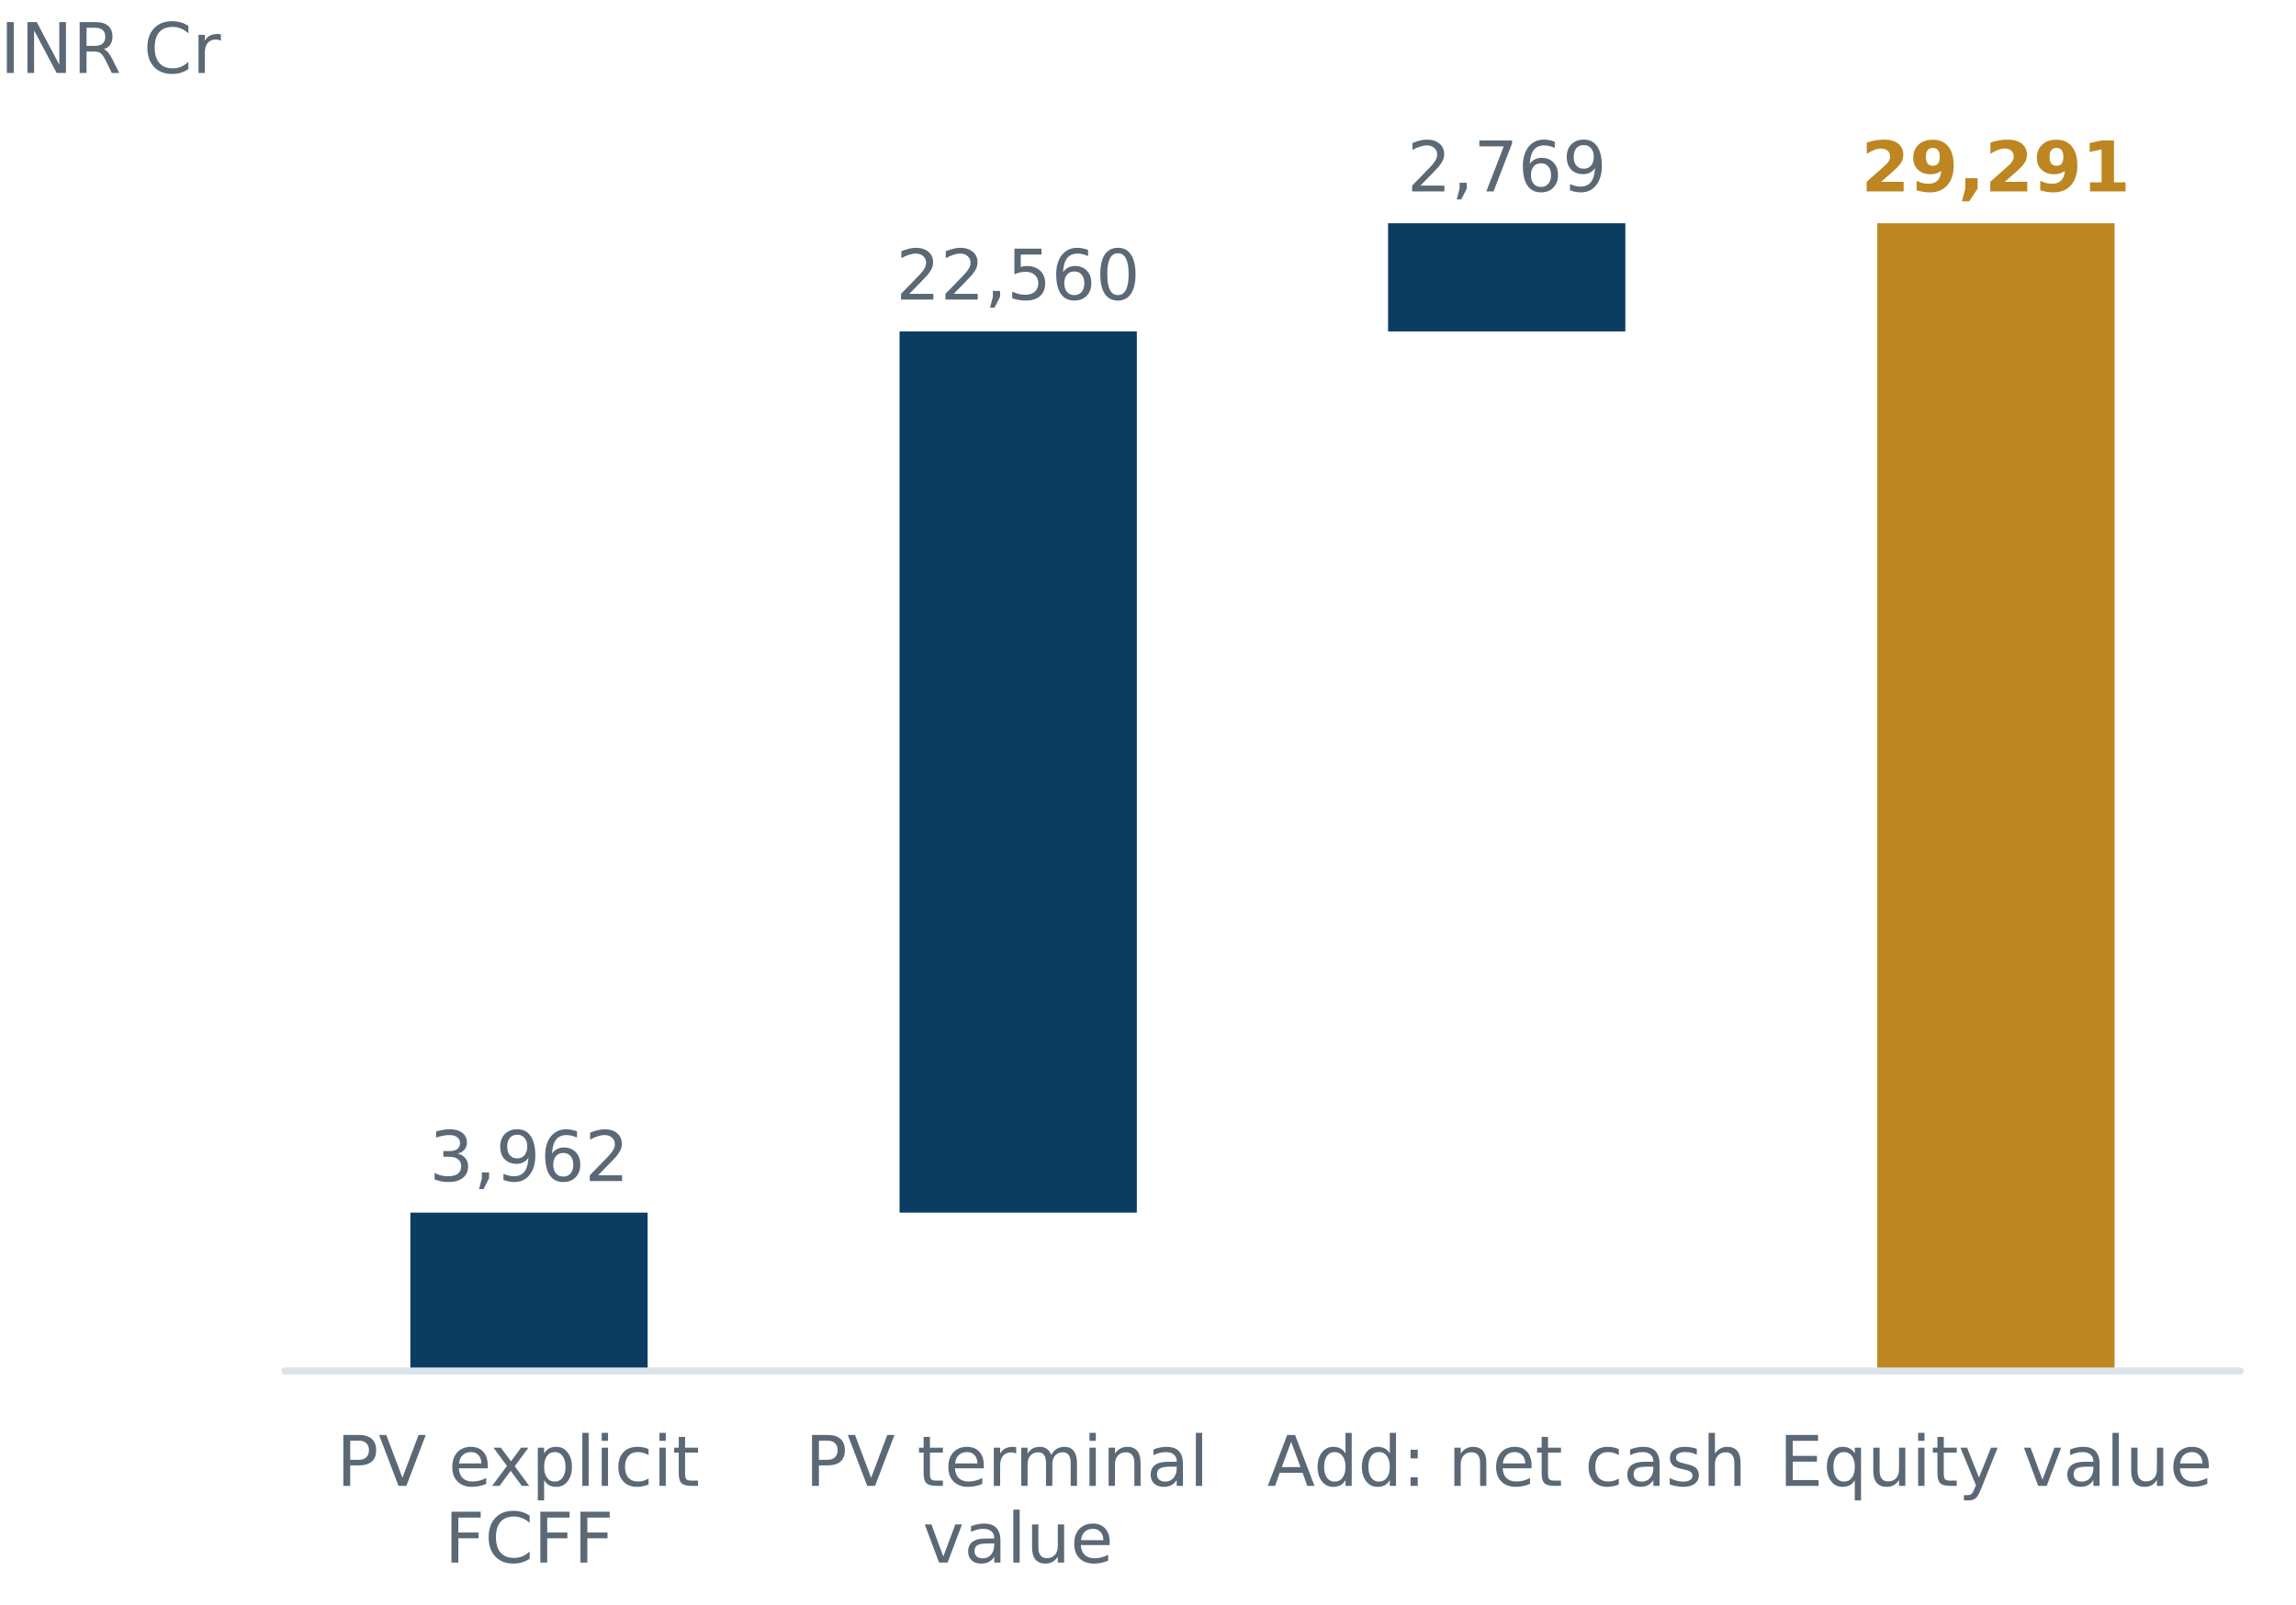
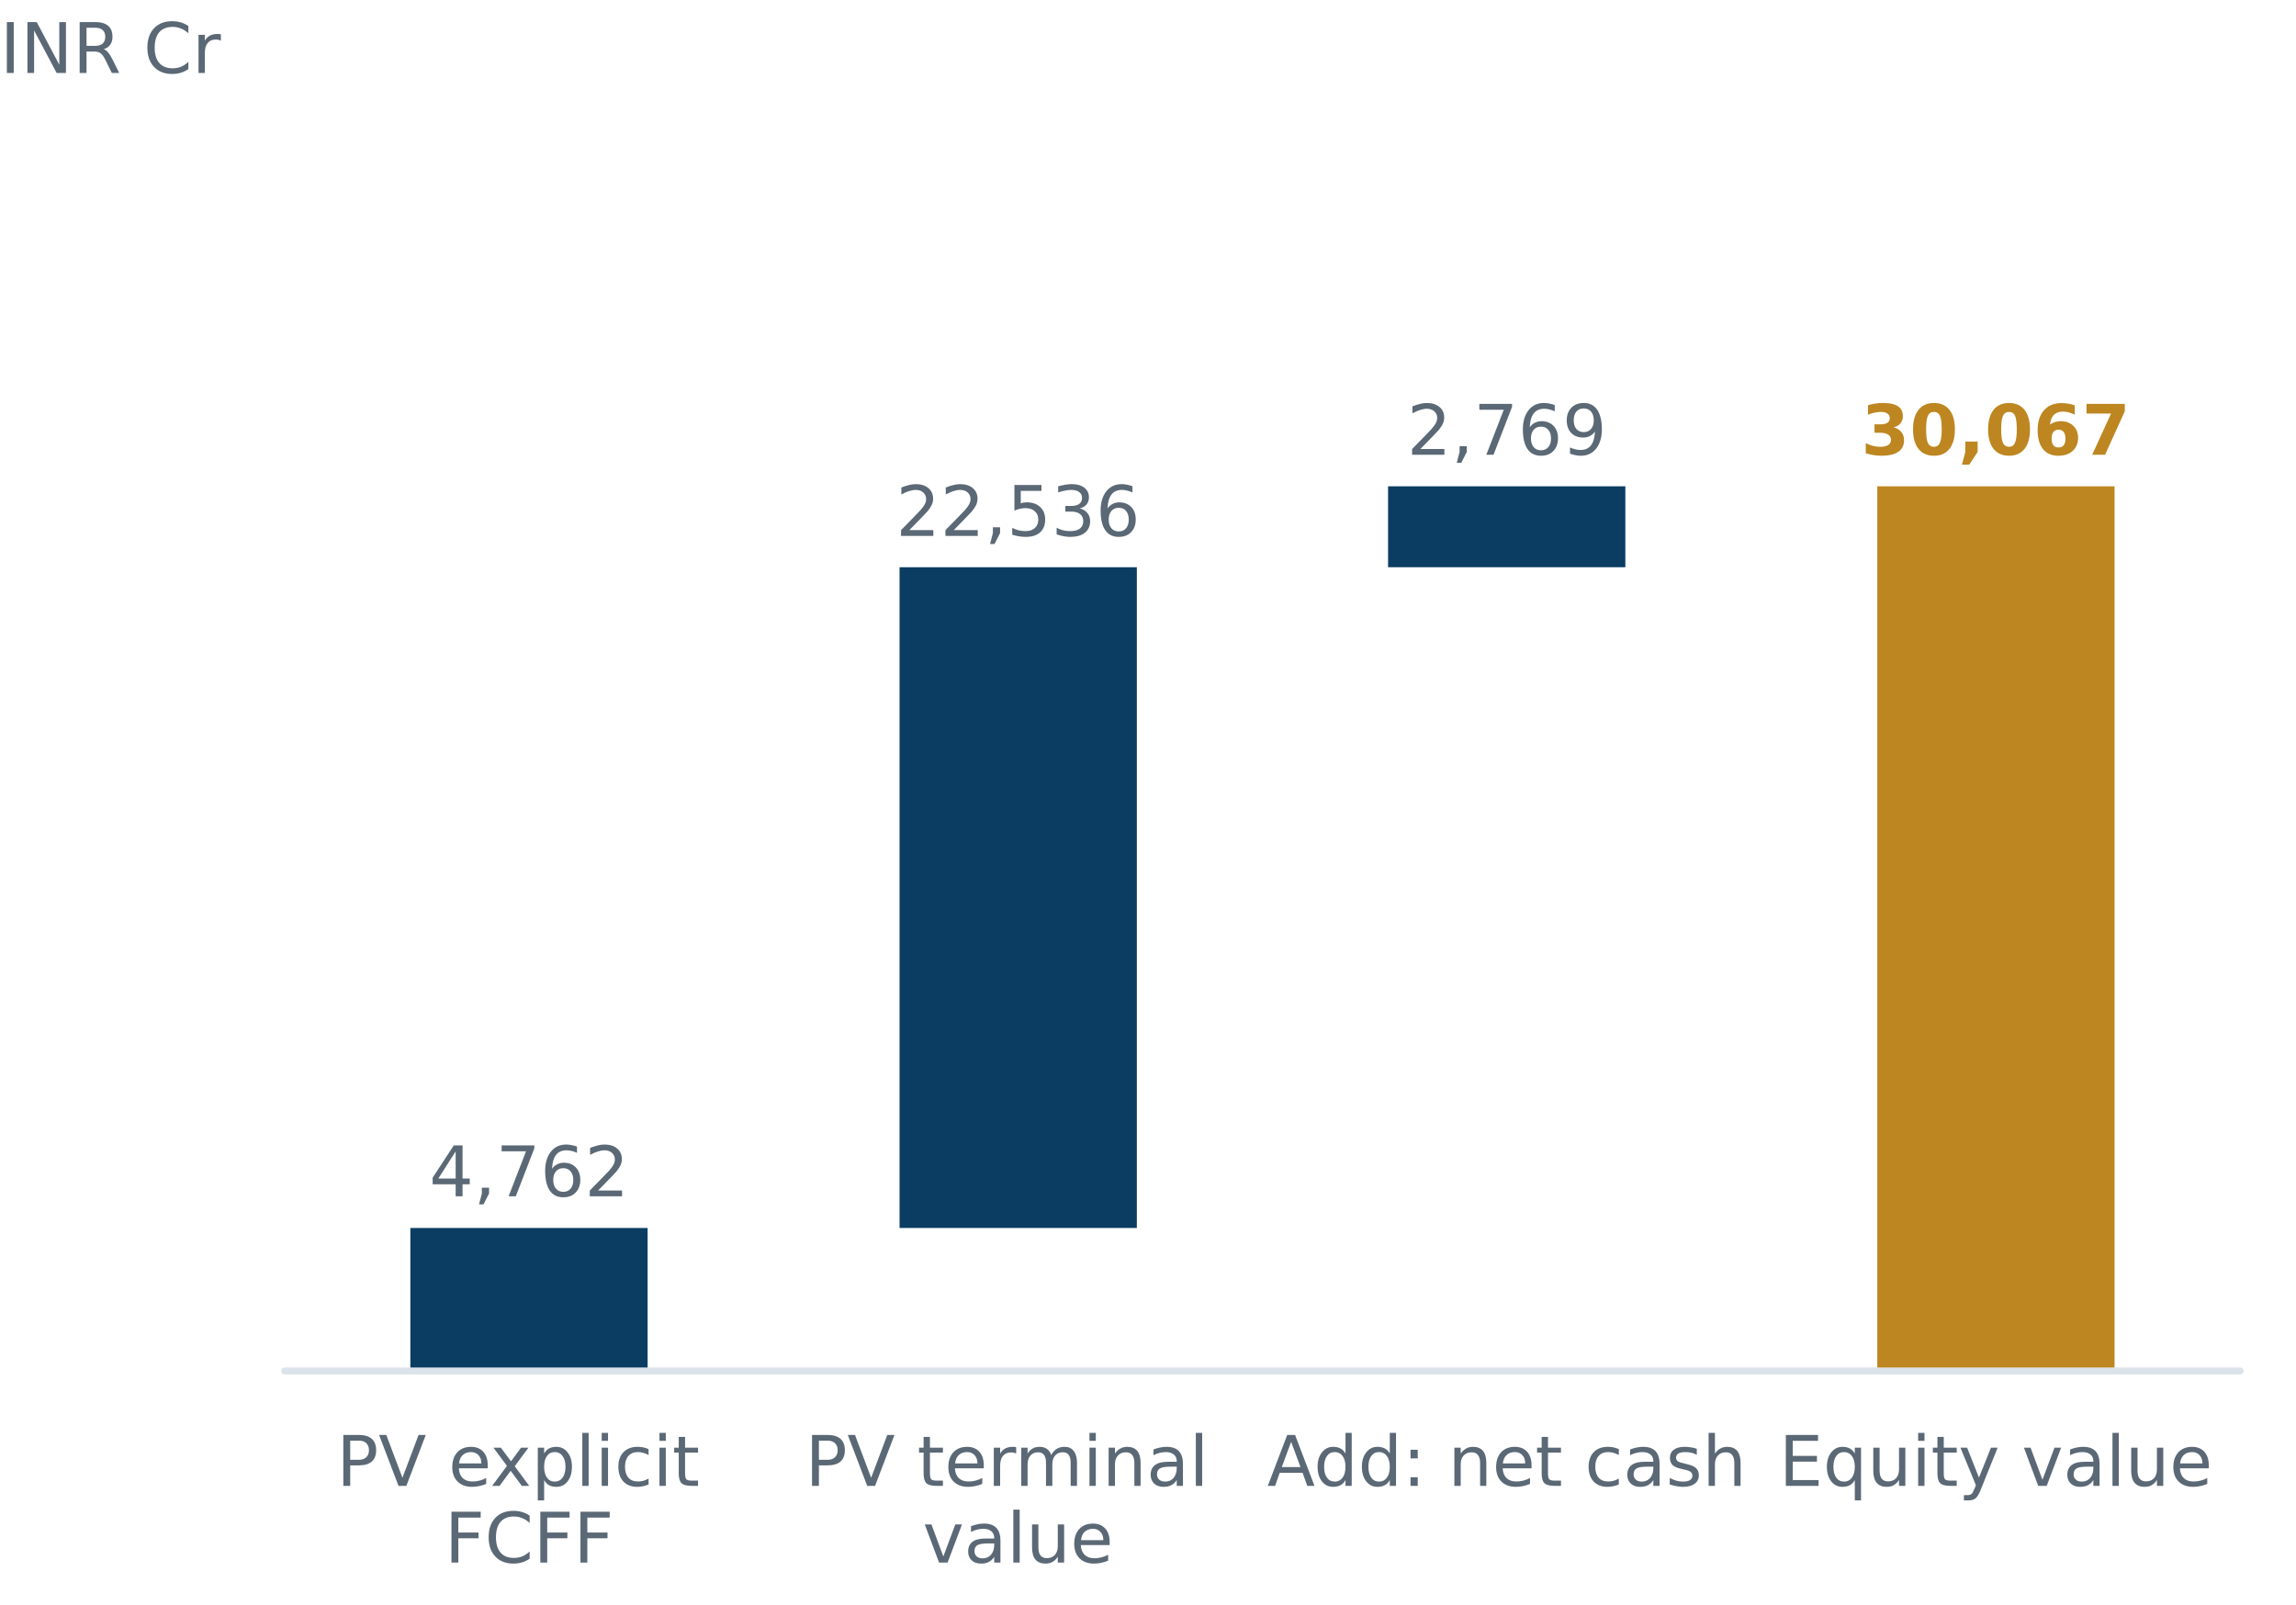
<svg xmlns="http://www.w3.org/2000/svg" preserveAspectRatio="xMidYMid meet" width="329" height="230" version="1.1" baseProfile="full" viewBox="0 0 329 230">
  <rect width="329" height="230" x="0" y="0" fill="none" />
  <text dominant-baseline="central" text-anchor="start" style="font-size:10px;font-family:Carlito, Calibri, 'DejaVu Sans', sans-serif;" xml:space="preserve" y="5" transform="translate(0 2)" fill="#5b6875">INR Cr</text>
  <path d="M40.8 196.5L321 196.5" fill="none" pointer-events="visible" stroke="#dbe3ea" stroke-linecap="round" class="zr17-cls-75" />
  <path d="M-31 0l62 0l0 22l-62 0Z" transform="translate(75.825 204)" fill="none" pointer-events="visible" class="zr17-cls-75" />
  <text dominant-baseline="central" text-anchor="middle" style="font-size:10px;font-family:Carlito, Calibri, 'DejaVu Sans', sans-serif;" xml:space="preserve" y="5.5" transform="translate(75.825 204)" fill="#5b6875">PV explicit </text>
  <text dominant-baseline="central" text-anchor="middle" style="font-size:10px;font-family:Carlito, Calibri, 'DejaVu Sans', sans-serif;" y="16.5" transform="translate(75.825 204)" fill="#5b6875">FCFF</text>
  <path d="M-31 0l62 0l0 22l-62 0Z" transform="translate(145.875 204)" fill="none" pointer-events="visible" class="zr17-cls-75" />
  <text dominant-baseline="central" text-anchor="middle" style="font-size:10px;font-family:Carlito, Calibri, 'DejaVu Sans', sans-serif;" xml:space="preserve" y="5.5" transform="translate(145.875 204)" fill="#5b6875">PV terminal </text>
  <text dominant-baseline="central" text-anchor="middle" style="font-size:10px;font-family:Carlito, Calibri, 'DejaVu Sans', sans-serif;" y="16.5" transform="translate(145.875 204)" fill="#5b6875">value</text>
  <path d="M-31 0l62 0l0 11l-62 0Z" transform="translate(215.925 204)" fill="none" pointer-events="visible" class="zr17-cls-75" />
  <text dominant-baseline="central" text-anchor="middle" style="font-size:10px;font-family:Carlito, Calibri, 'DejaVu Sans', sans-serif;" xml:space="preserve" y="5.5" transform="translate(215.925 204)" fill="#5b6875">Add: net cash</text>
  <path d="M-31 0l62 0l0 11l-62 0Z" transform="translate(285.975 204)" fill="none" pointer-events="visible" class="zr17-cls-75" />
  <text dominant-baseline="central" text-anchor="middle" style="font-size:10px;font-family:Carlito, Calibri, 'DejaVu Sans', sans-serif;" xml:space="preserve" y="5.5" transform="translate(285.975 204)" fill="#5b6875">Equity value</text>
  <path d="M58.8 196l34 0l0 0l-34 0Z" fill="none" pointer-events="visible" ecmeta_series_index="0" ecmeta_data_index="0" ecmeta_ssr_type="chart" ecmeta_silent="true" class="zr17-cls-75" />
-   <path d="M128.9 196l34 0l0 -22.2l-34 0Z" fill="none" pointer-events="visible" ecmeta_series_index="0" ecmeta_data_index="1" ecmeta_ssr_type="chart" ecmeta_silent="true" class="zr17-cls-75" />
-   <path d="M198.9 196l34 0l0 -148.5l-34 0Z" fill="none" pointer-events="visible" ecmeta_series_index="0" ecmeta_data_index="2" ecmeta_ssr_type="chart" ecmeta_silent="true" class="zr17-cls-75" />
+   <path d="M128.9 196l34 0l0 -20l-34 0Z" fill="none" pointer-events="visible" ecmeta_series_index="0" ecmeta_data_index="1" ecmeta_ssr_type="chart" ecmeta_silent="true" class="zr17-cls-75" />
+   <path d="M198.9 196l34 0l0 -114.7l-34 0Z" fill="none" pointer-events="visible" ecmeta_series_index="0" ecmeta_data_index="2" ecmeta_ssr_type="chart" ecmeta_silent="true" class="zr17-cls-75" />
  <path d="M269 196l34 0l0 0l-34 0Z" fill="none" pointer-events="visible" ecmeta_series_index="0" ecmeta_data_index="3" ecmeta_ssr_type="chart" ecmeta_silent="true" class="zr17-cls-75" />
-   <path d="M58.8 196l34 0l0 -22.2l-34 0Z" fill="#0b3d62" ecmeta_series_index="1" ecmeta_data_index="0" ecmeta_ssr_type="chart" class="zr17-cls-76" />
-   <path d="M128.9 173.8l34 0l0 -126.3l-34 0Z" fill="#0b3d62" ecmeta_series_index="1" ecmeta_data_index="1" ecmeta_ssr_type="chart" class="zr17-cls-76" />
-   <path d="M198.9 47.5l34 0l0 -15.5l-34 0Z" fill="#0b3d62" ecmeta_series_index="1" ecmeta_data_index="2" ecmeta_ssr_type="chart" class="zr17-cls-76" />
-   <path d="M269 196l34 0l0 -164l-34 0Z" fill="#bd8621" ecmeta_series_index="3" ecmeta_data_index="3" ecmeta_ssr_type="chart" class="zr17-cls-77" />
-   <text dominant-baseline="central" text-anchor="middle" style="font-size:10px;font-family:Carlito, Calibri, 'DejaVu Sans', sans-serif;font-weight:400;" y="-5" transform="translate(75.825 170.8128)" fill="#5b6875">3,962</text>
-   <text dominant-baseline="central" text-anchor="middle" style="font-size:10px;font-family:Carlito, Calibri, 'DejaVu Sans', sans-serif;font-weight:400;" y="-5" transform="translate(145.875 44.4768)" fill="#5b6875">22,560</text>
-   <text dominant-baseline="central" text-anchor="middle" style="font-size:10px;font-family:Carlito, Calibri, 'DejaVu Sans', sans-serif;font-weight:400;" y="-5" transform="translate(215.925 28.9704)" fill="#5b6875">2,769</text>
-   <text dominant-baseline="central" text-anchor="middle" style="font-size:10px;font-family:Carlito, Calibri, 'DejaVu Sans', sans-serif;font-weight:700;" y="-5" transform="translate(285.975 28.9704)" fill="#bd8621">29,291</text>
+   <path d="M58.8 196l34 0l0 -20l-34 0Z" fill="#0b3d62" ecmeta_series_index="1" ecmeta_data_index="0" ecmeta_ssr_type="chart" class="zr17-cls-76" />
+   <path d="M128.9 176l34 0l0 -94.7l-34 0Z" fill="#0b3d62" ecmeta_series_index="1" ecmeta_data_index="1" ecmeta_ssr_type="chart" class="zr17-cls-76" />
+   <path d="M198.9 81.3l34 0l0 -11.6l-34 0Z" fill="#0b3d62" ecmeta_series_index="1" ecmeta_data_index="2" ecmeta_ssr_type="chart" class="zr17-cls-76" />
+   <path d="M269 196l34 0l0 -126.3l-34 0Z" fill="#bd8621" ecmeta_series_index="3" ecmeta_data_index="3" ecmeta_ssr_type="chart" class="zr17-cls-77" />
+   <text dominant-baseline="central" text-anchor="middle" style="font-size:10px;font-family:Carlito, Calibri, 'DejaVu Sans', sans-serif;font-weight:400;" y="-5" transform="translate(75.825 172.9996)" fill="#5b6875">4,762</text>
+   <text dominant-baseline="central" text-anchor="middle" style="font-size:10px;font-family:Carlito, Calibri, 'DejaVu Sans', sans-serif;font-weight:400;" y="-5" transform="translate(145.875 78.3484)" fill="#5b6875">22,536</text>
+   <text dominant-baseline="central" text-anchor="middle" style="font-size:10px;font-family:Carlito, Calibri, 'DejaVu Sans', sans-serif;font-weight:400;" y="-5" transform="translate(215.925 66.7186)" fill="#5b6875">2,769</text>
+   <text dominant-baseline="central" text-anchor="middle" style="font-size:10px;font-family:Carlito, Calibri, 'DejaVu Sans', sans-serif;font-weight:700;" y="-5" transform="translate(285.975 66.7186)" fill="#bd8621">30,067</text>
  <style>
.zr17-cls-75:hover {
pointer-events:none;
}
.zr17-cls-76:hover {
cursor:pointer;
fill:rgba(12,67,107,1);
}
.zr17-cls-77:hover {
cursor:pointer;
fill:rgba(207,147,36,1);
}



</style>
</svg>
